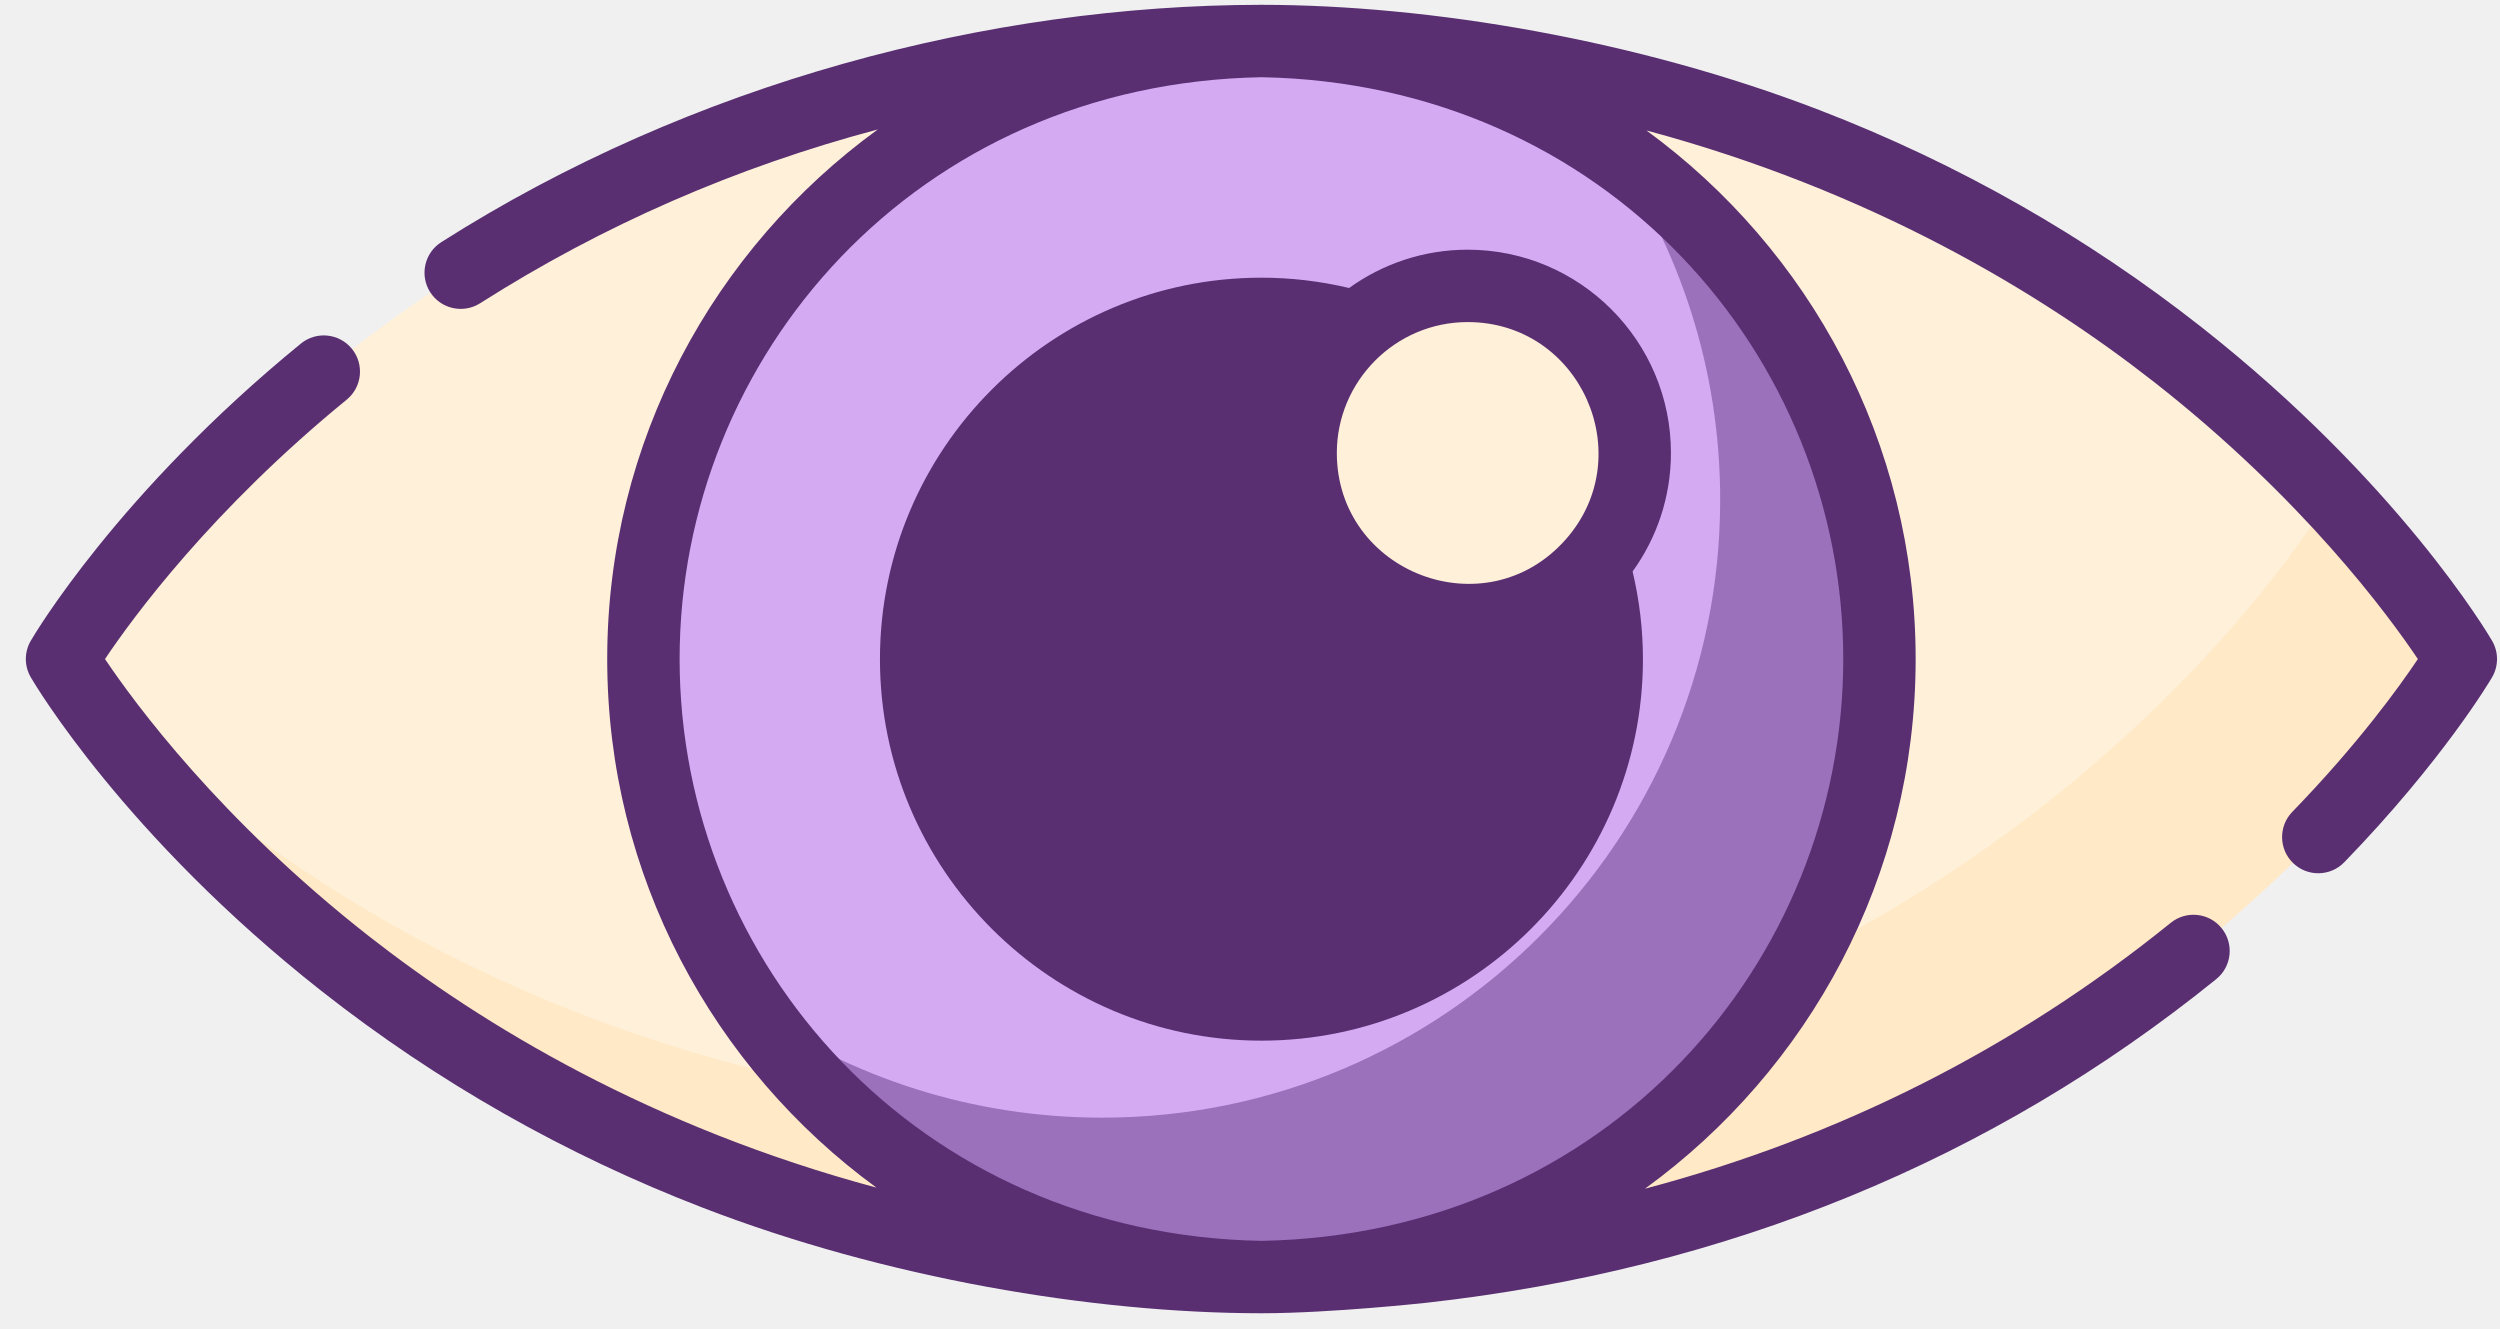
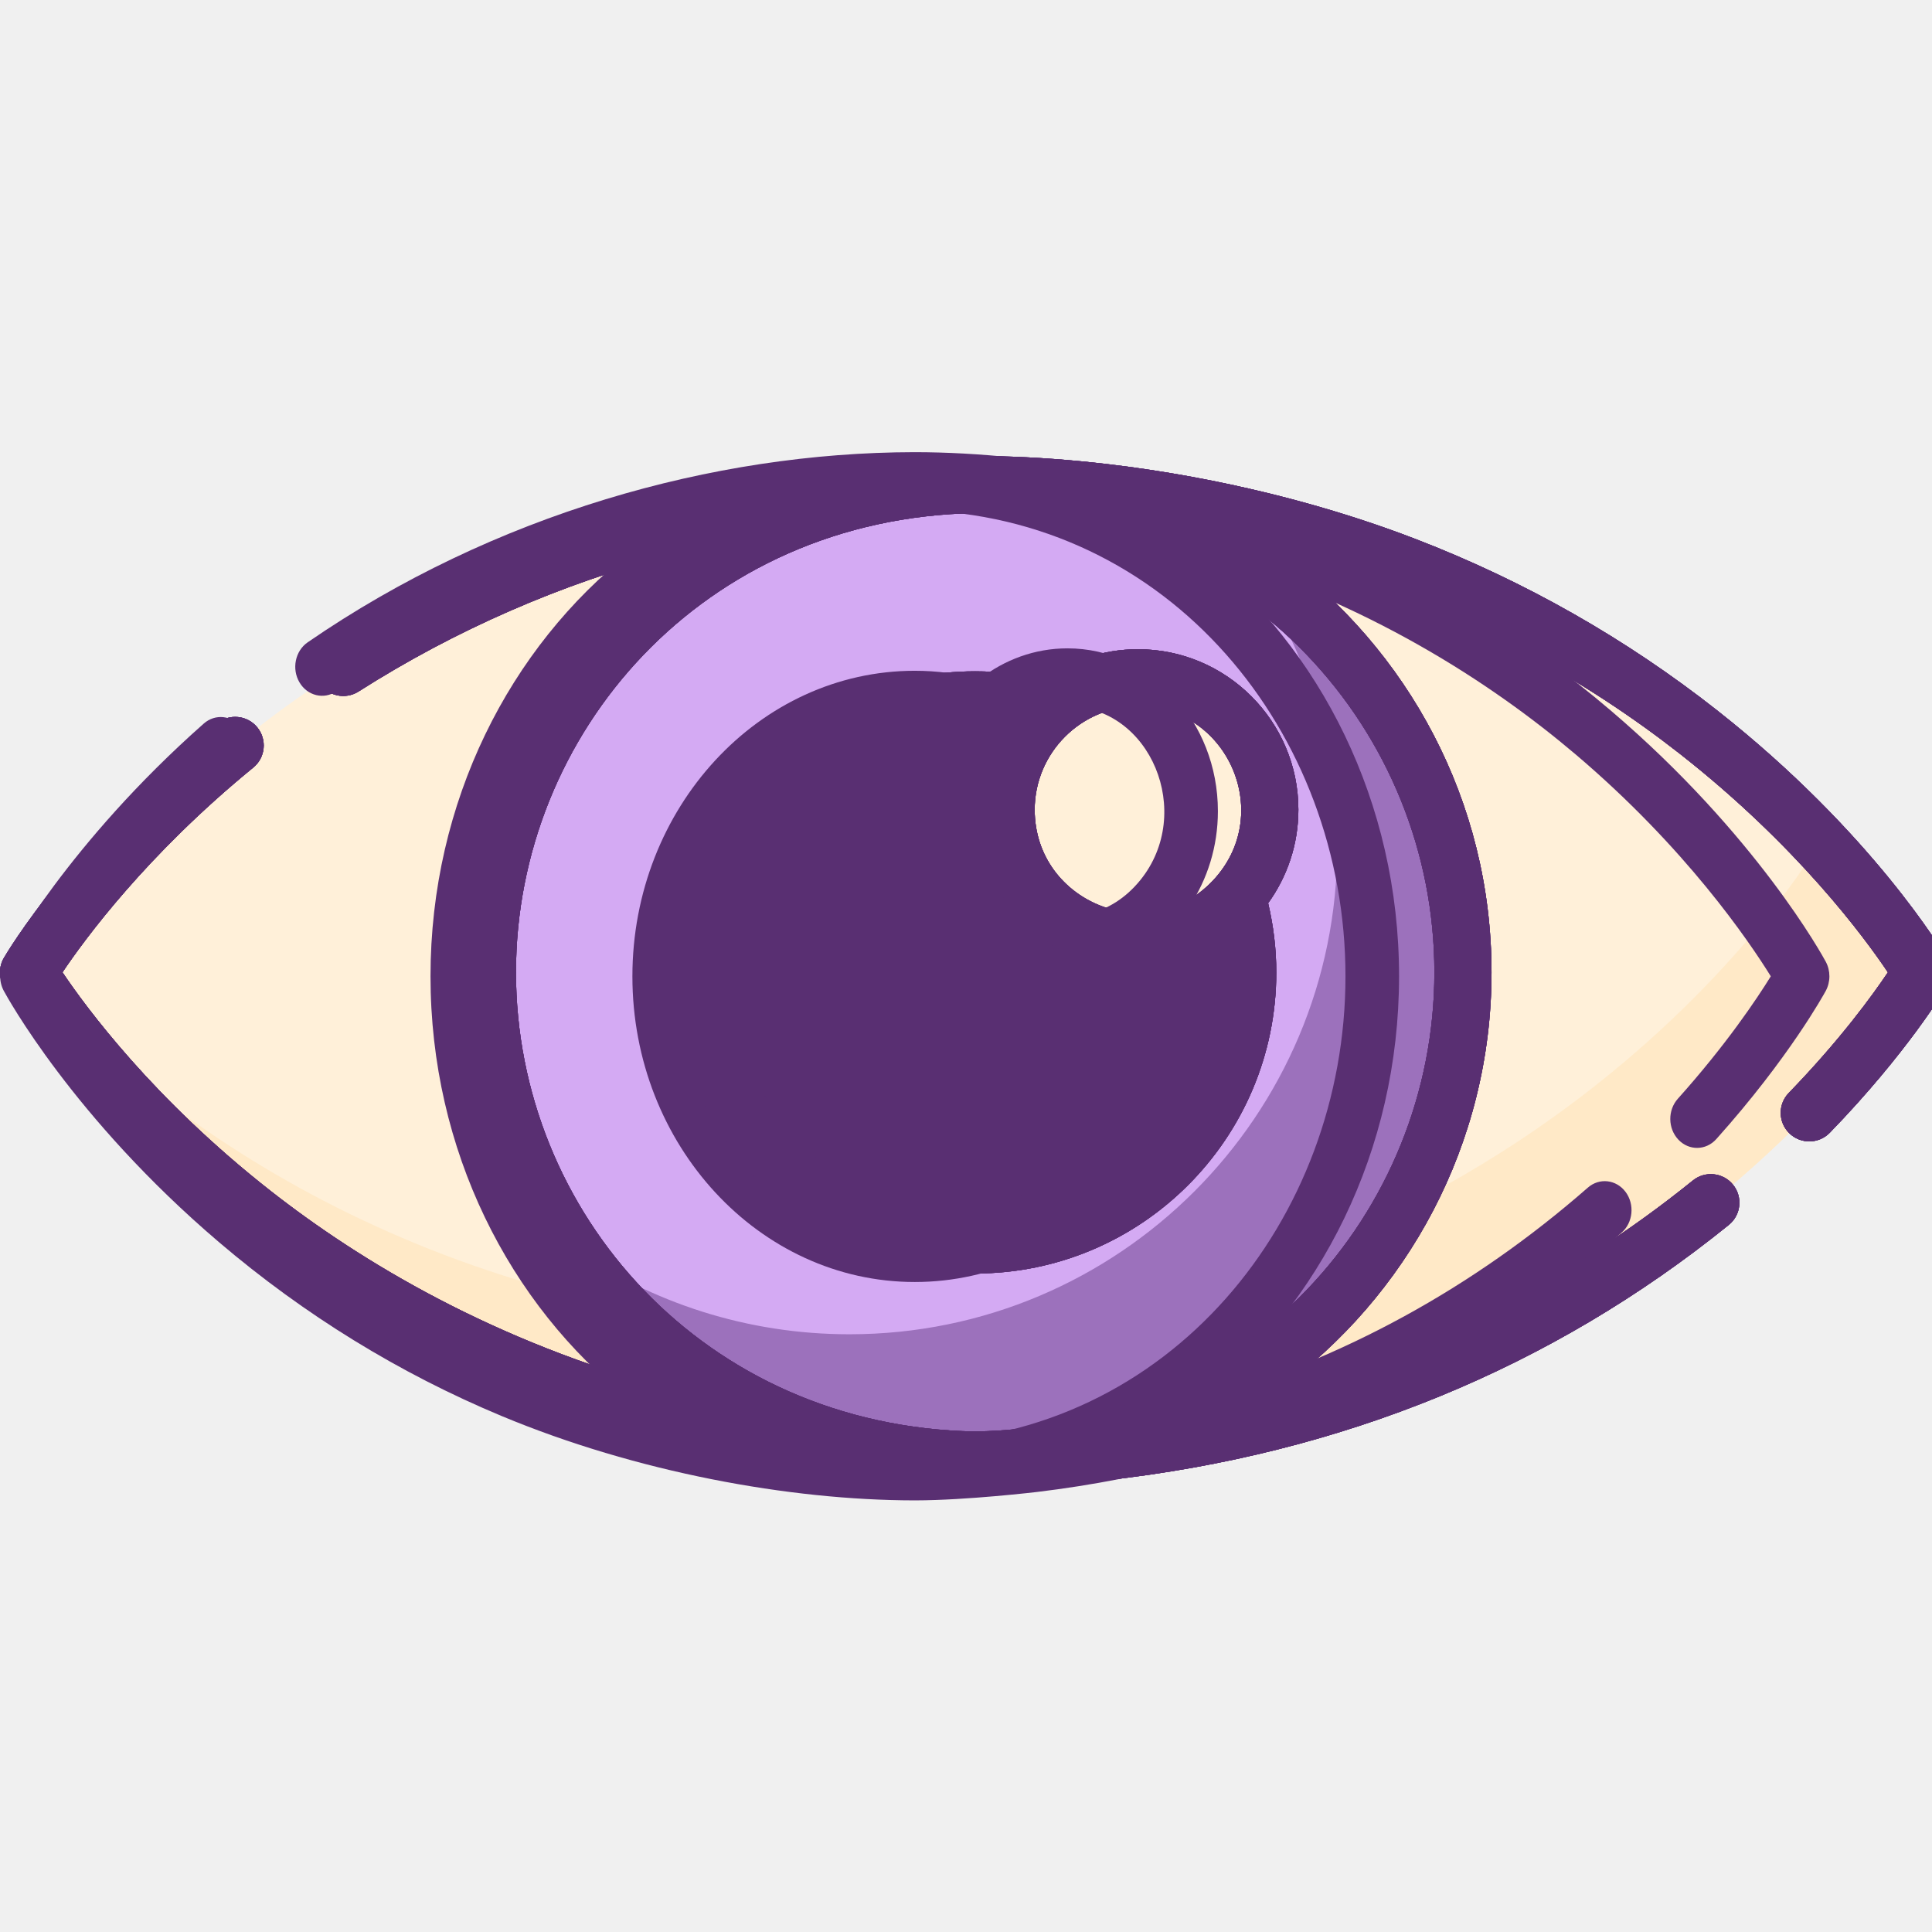
- <svg xmlns="http://www.w3.org/2000/svg" width="96" height="51" viewBox="0 0 96 51" fill="none">
-   <path d="M48.442 1.579C15.873 2.158 2.385 25.311 2.385 25.311C2.385 25.311 15.873 48.463 48.442 49.043C81.011 48.463 94.499 25.311 94.499 25.311C94.499 25.311 81.011 2.158 48.442 1.579Z" fill="#FFF0D9" />
-   <path d="M88.765 18.218C89.189 18.84 89.396 19.195 89.396 19.195C89.396 19.195 75.908 42.348 43.339 42.928C22.724 42.561 9.757 33.152 3.013 26.293C6.012 30.7 19.899 48.54 48.439 49.047C81.008 48.468 94.496 25.315 94.496 25.315C94.496 25.315 92.676 22.195 88.765 18.218Z" fill="#FFD593" fill-opacity="0.265" />
-   <path d="M48.438 49.043C61.545 49.043 72.171 38.418 72.171 25.311C72.171 12.204 61.545 1.579 48.438 1.579C35.331 1.579 24.706 12.204 24.706 25.311C24.706 38.418 35.331 49.043 48.438 49.043Z" fill="#D4AAF3" />
-   <path d="M48.442 38.561C41.131 38.561 35.183 32.613 35.183 25.302C35.183 17.99 41.131 12.042 48.442 12.042C55.753 12.042 61.702 17.99 61.702 25.302C61.702 32.613 55.753 38.561 48.442 38.561Z" fill="#592F72" />
-   <path d="M56.357 23.812C52.82 23.812 49.942 20.934 49.942 17.397C49.942 13.86 52.82 10.982 56.357 10.982C59.894 10.982 62.772 13.86 62.772 17.397C62.772 20.934 59.894 23.812 56.357 23.812Z" fill="#FFF0D9" />
-   <path d="M61.883 5.745C64.513 9.566 66.055 14.195 66.055 19.185C66.055 32.292 55.429 42.918 42.322 42.918C37.332 42.918 32.703 41.376 28.882 38.746C33.161 44.962 40.325 49.037 48.442 49.037C61.549 49.037 72.174 38.412 72.174 25.305C72.174 17.188 68.098 10.024 61.883 5.745Z" fill="#9C71BC" />
-   <path d="M95.697 24.607C95.554 24.361 92.105 18.521 84.541 12.566C80.11 9.077 75.176 6.272 69.875 4.23C62.882 1.535 54.943 0.193 48.472 0.185C48.469 0.185 48.466 0.184 48.464 0.184C48.46 0.184 48.456 0.184 48.453 0.184C48.448 0.184 48.444 0.184 48.439 0.184C48.434 0.184 48.429 0.184 48.425 0.184C48.421 0.184 48.417 0.184 48.414 0.184C48.411 0.184 48.407 0.185 48.404 0.185C37.991 0.199 26.593 3.161 16.945 9.299C16.297 9.711 16.106 10.57 16.518 11.218C16.93 11.865 17.789 12.056 18.437 11.645C23.147 8.648 28.252 6.421 33.708 4.97C27.416 9.54 23.317 16.953 23.317 25.306C23.317 33.637 27.393 41.031 33.655 45.605C25.012 43.283 18.545 39.38 14.156 35.941C8.451 31.471 5.163 26.992 4.032 25.307C5.107 23.703 8.128 19.582 13.313 15.347C13.908 14.861 13.996 13.985 13.51 13.391C13.024 12.796 12.149 12.708 11.554 13.193C4.529 18.932 1.314 24.378 1.181 24.607C0.929 25.039 0.929 25.574 1.181 26.006C1.324 26.252 4.773 32.092 12.337 38.048C16.768 41.536 21.702 44.341 27.003 46.383C33.995 49.078 41.935 50.421 48.406 50.429C48.408 50.429 48.411 50.429 48.414 50.429C48.422 50.429 48.431 50.429 48.439 50.429C48.447 50.429 48.455 50.429 48.464 50.429C48.466 50.429 48.469 50.429 48.471 50.429C51.139 50.425 54.786 50.025 54.786 50.025C66.293 48.741 76.493 44.56 85.104 37.598C85.702 37.115 85.794 36.24 85.311 35.643C84.829 35.046 83.954 34.954 83.357 35.436C77.399 40.253 70.633 43.669 63.166 45.647C69.46 41.077 73.561 33.662 73.561 25.307C73.561 16.977 69.485 9.582 63.223 5.009C71.865 7.33 78.332 11.233 82.722 14.673C88.427 19.143 91.716 23.622 92.846 25.308C92.127 26.382 90.538 28.583 88.024 31.176C87.49 31.727 87.503 32.607 88.054 33.141C88.605 33.675 89.486 33.662 90.02 33.111C93.802 29.21 95.619 26.139 95.695 26.01C95.948 25.577 95.95 25.041 95.697 24.607ZM70.781 25.307C70.781 36.95 61.678 47.408 48.439 47.649C35.239 47.409 26.097 36.983 26.097 25.307C26.097 13.686 35.174 3.205 48.439 2.965C61.639 3.204 70.781 13.63 70.781 25.307Z" fill="#592F72" />
-   <path d="M48.44 10.663C40.362 10.663 33.79 17.234 33.79 25.312C33.79 33.39 40.362 39.961 48.44 39.961C56.517 39.961 63.089 33.39 63.089 25.312C63.089 24.18 62.954 23.05 62.692 21.945C63.617 20.663 64.164 19.091 64.164 17.392C64.164 13.089 60.662 9.588 56.359 9.588C54.661 9.588 53.089 10.135 51.806 11.059C50.701 10.797 49.572 10.663 48.44 10.663ZM48.44 37.181C41.895 37.181 36.57 31.857 36.57 25.312C36.57 18.767 41.895 13.443 48.44 13.443C48.827 13.443 49.214 13.462 49.599 13.5C49.598 13.501 49.598 13.501 49.598 13.502C48.886 14.734 48.554 16.093 48.554 17.393C48.554 20.351 50.209 22.931 52.642 24.254C55.078 25.579 57.964 25.473 60.245 24.157C60.248 24.155 60.25 24.154 60.252 24.153C60.29 24.538 60.309 24.925 60.309 25.312C60.309 31.857 54.984 37.181 48.44 37.181ZM60.138 20.699C60.135 20.701 60.132 20.704 60.13 20.707C57.056 24.198 51.334 21.988 51.334 17.393C51.334 14.648 53.57 12.368 56.359 12.368C60.68 12.368 62.962 17.475 60.138 20.699Z" fill="#592F72" />
+ <svg xmlns="http://www.w3.org/2000/svg" width="94" height="94" viewBox="0 0 94 94" fill="none">
+   <g clip-path="url(#clip0_3_1237)">
+     <path d="M47.45 23.579C14.881 24.158 1.393 47.311 1.393 47.311C1.393 47.311 14.881 70.463 47.45 71.043C80.019 70.463 93.507 47.311 93.507 47.311C93.507 47.311 80.019 24.158 47.45 23.579Z" fill="#FFF0D9" />
+     <path d="M87.773 40.218C88.197 40.84 88.404 41.196 88.404 41.196C88.404 41.196 74.916 64.348 42.347 64.928C21.732 64.561 8.765 55.152 2.021 48.293C5.02 52.7 18.907 70.54 47.447 71.047C80.016 70.468 93.504 47.315 93.504 47.315C93.504 47.315 91.684 44.195 87.773 40.218V40.218Z" fill="#FFD593" fill-opacity="0.265" />
+     <path d="M47.447 71.043C60.553 71.043 71.179 60.418 71.179 47.311C71.179 34.204 60.553 23.579 47.447 23.579C34.34 23.579 23.714 34.204 23.714 47.311C23.714 60.418 34.34 71.043 47.447 71.043Z" fill="#D4AAF3" />
+     <path d="M47.45 60.561C40.139 60.561 34.191 54.613 34.191 47.302C34.191 39.99 40.139 34.042 47.45 34.042C54.761 34.042 60.71 39.99 60.71 47.302C60.71 54.613 54.761 60.561 47.45 60.561Z" fill="#592F72" />
+     <path d="M55.365 45.812C51.828 45.812 48.95 42.934 48.95 39.397C48.95 35.86 51.828 32.982 55.365 32.982C58.902 32.982 61.78 35.86 61.78 39.397C61.78 42.934 58.902 45.812 55.365 45.812V45.812Z" fill="#FFF0D9" />
+     <path d="M60.891 27.745C63.521 31.566 65.063 36.196 65.063 41.185C65.063 54.292 54.437 64.918 41.33 64.918C36.34 64.918 31.711 63.376 27.89 60.746C32.169 66.962 39.333 71.037 47.45 71.037C60.557 71.037 71.182 60.412 71.182 47.305C71.182 39.188 67.106 32.024 60.891 27.745Z" fill="#9C71BC" />
+     <path d="M94.705 46.607C94.562 46.361 91.113 40.522 83.549 34.566C79.118 31.077 74.184 28.273 68.883 26.23C61.89 23.535 53.951 22.193 47.48 22.185C47.477 22.185 47.474 22.184 47.471 22.184C47.468 22.184 47.465 22.184 47.461 22.184C47.456 22.184 47.452 22.184 47.447 22.184C47.442 22.184 47.437 22.184 47.433 22.184C47.429 22.184 47.426 22.184 47.422 22.184C47.419 22.184 47.415 22.185 47.412 22.185C36.999 22.199 25.601 25.161 15.953 31.299C15.305 31.711 15.114 32.57 15.526 33.218C15.938 33.865 16.797 34.056 17.445 33.645C22.155 30.648 27.26 28.421 32.715 26.97C26.424 31.54 22.325 38.953 22.325 47.306C22.325 55.637 26.401 63.032 32.663 67.605C24.02 65.283 17.553 61.38 13.164 57.941C7.459 53.471 4.171 48.992 3.04 47.307C4.115 45.703 7.136 41.582 12.321 37.346C12.916 36.861 13.004 35.985 12.518 35.391C12.033 34.796 11.157 34.708 10.562 35.193C3.537 40.932 0.322 46.378 0.189 46.607C-0.063 47.039 -0.063 47.574 0.189 48.007C0.332 48.252 3.781 54.092 11.345 60.048C15.776 63.536 20.71 66.341 26.011 68.383C33.003 71.078 40.943 72.421 47.413 72.429C47.416 72.429 47.419 72.429 47.422 72.429C47.43 72.429 47.439 72.429 47.447 72.429C47.455 72.429 47.463 72.429 47.471 72.429C47.474 72.429 47.477 72.429 47.48 72.429C50.147 72.425 53.794 72.025 53.794 72.025C65.301 70.741 75.501 66.56 84.112 59.598C84.71 59.115 84.802 58.24 84.32 57.643C83.837 57.046 82.962 56.954 82.365 57.436C76.407 62.253 69.641 65.669 62.174 67.647C68.468 63.077 72.569 55.662 72.569 47.307C72.569 38.977 68.493 31.582 62.231 27.009C70.874 29.33 77.341 33.233 81.73 36.673C87.435 41.143 90.724 45.622 91.854 47.308C91.135 48.382 89.546 50.583 87.032 53.176C86.498 53.727 86.511 54.607 87.062 55.141C87.613 55.675 88.494 55.662 89.028 55.111C92.81 51.211 94.627 48.139 94.703 48.01C94.957 47.577 94.958 47.041 94.705 46.607V46.607ZM69.789 47.307C69.789 58.95 60.686 69.408 47.447 69.649C34.247 69.409 25.105 58.983 25.105 47.307C25.105 35.686 34.182 25.205 47.447 24.965C60.647 25.204 69.789 35.63 69.789 47.307Z" fill="#592F72" />
+     <path d="M47.448 32.663C39.37 32.663 32.798 39.234 32.798 47.312C32.798 55.39 39.37 61.961 47.448 61.961C55.525 61.961 62.097 55.39 62.097 47.312C62.097 46.18 61.962 45.051 61.7 43.945C62.625 42.663 63.172 41.091 63.172 39.392C63.172 35.089 59.67 31.588 55.367 31.588C53.669 31.588 52.097 32.135 50.815 33.059C49.709 32.797 48.58 32.663 47.448 32.663V32.663ZM47.448 59.181C40.903 59.181 35.578 53.857 35.578 47.312C35.578 40.767 40.903 35.443 47.448 35.443C47.835 35.443 48.222 35.462 48.606 35.5C48.606 35.501 48.606 35.501 48.606 35.502C47.894 36.734 47.562 38.093 47.562 39.393C47.562 42.351 49.217 44.931 51.65 46.254C54.086 47.579 56.972 47.473 59.254 46.157C59.256 46.155 59.258 46.154 59.26 46.153C59.298 46.538 59.317 46.925 59.317 47.312C59.317 53.857 53.992 59.181 47.448 59.181V59.181ZM59.146 42.699C59.143 42.701 59.14 42.704 59.138 42.707C56.064 46.198 50.342 43.988 50.342 39.393C50.342 36.648 52.578 34.368 55.367 34.368C59.688 34.368 61.97 39.475 59.146 42.699V42.699Z" fill="#592F72" />
+     <path d="M94.705 46.607C94.562 46.361 91.113 40.522 83.549 34.566C79.118 31.077 74.184 28.273 68.883 26.23C61.89 23.535 53.951 22.193 47.48 22.185C47.477 22.185 47.474 22.184 47.471 22.184C47.468 22.184 47.465 22.184 47.461 22.184C47.456 22.184 47.452 22.184 47.447 22.184C47.442 22.184 47.437 22.184 47.433 22.184C47.429 22.184 47.426 22.184 47.422 22.184C47.419 22.184 47.415 22.185 47.412 22.185C36.999 22.199 25.601 25.161 15.953 31.299C15.305 31.711 15.114 32.57 15.526 33.218C15.938 33.865 16.797 34.056 17.445 33.645C22.155 30.648 27.26 28.421 32.715 26.97C26.424 31.54 22.325 38.953 22.325 47.306C22.325 55.637 26.401 63.032 32.663 67.605C24.02 65.283 17.553 61.38 13.164 57.941C7.459 53.471 4.171 48.992 3.04 47.307C4.115 45.703 7.136 41.582 12.321 37.346C12.916 36.861 13.004 35.985 12.518 35.391C12.033 34.796 11.157 34.708 10.562 35.193C3.537 40.932 0.322 46.378 0.189 46.607C-0.063 47.039 -0.063 47.574 0.189 48.007C0.332 48.252 3.781 54.092 11.345 60.048C15.776 63.536 20.71 66.341 26.011 68.383C33.003 71.078 40.943 72.421 47.413 72.429C47.416 72.429 47.419 72.429 47.422 72.429C47.43 72.429 47.439 72.429 47.447 72.429C47.455 72.429 47.463 72.429 47.471 72.429C47.474 72.429 47.477 72.429 47.48 72.429C50.147 72.425 53.794 72.025 53.794 72.025C65.301 70.741 75.501 66.56 84.112 59.598C84.71 59.115 84.802 58.24 84.32 57.643C83.837 57.046 82.962 56.954 82.365 57.436C76.407 62.253 69.641 65.669 62.174 67.647C68.468 63.077 72.569 55.662 72.569 47.307C72.569 38.977 68.493 31.582 62.231 27.009C70.874 29.33 77.341 33.233 81.73 36.673C87.435 41.143 90.724 45.622 91.854 47.308C91.135 48.382 89.546 50.583 87.032 53.176C86.498 53.727 86.511 54.607 87.062 55.141C87.613 55.675 88.494 55.662 89.028 55.111C92.81 51.211 94.627 48.139 94.703 48.01C94.957 47.577 94.958 47.041 94.705 46.607V46.607ZM69.789 47.307C69.789 58.95 60.686 69.408 47.447 69.649C34.247 69.409 25.105 58.983 25.105 47.307C25.105 35.686 34.182 25.205 47.447 24.965C60.647 25.204 69.789 35.63 69.789 47.307Z" fill="#592F72" />
+     <path d="M47.448 32.663C39.37 32.663 32.798 39.234 32.798 47.312C32.798 55.39 39.37 61.961 47.448 61.961C55.525 61.961 62.097 55.39 62.097 47.312C62.097 46.18 61.962 45.051 61.7 43.945C62.625 42.663 63.172 41.091 63.172 39.392C63.172 35.089 59.67 31.588 55.367 31.588C53.669 31.588 52.097 32.135 50.815 33.059C49.709 32.797 48.58 32.663 47.448 32.663V32.663ZM47.448 59.181C40.903 59.181 35.578 53.857 35.578 47.312C35.578 40.767 40.903 35.443 47.448 35.443C47.835 35.443 48.222 35.462 48.606 35.5C48.606 35.501 48.606 35.501 48.606 35.502C47.894 36.734 47.562 38.093 47.562 39.393C47.562 42.351 49.217 44.931 51.65 46.254C54.086 47.579 56.972 47.473 59.254 46.157C59.256 46.155 59.258 46.154 59.26 46.153C59.298 46.538 59.317 46.925 59.317 47.312C59.317 53.857 53.992 59.181 47.448 59.181V59.181ZM59.146 42.699C59.143 42.701 59.14 42.704 59.138 42.707C56.064 46.198 50.342 43.988 50.342 39.393C50.342 36.648 52.578 34.368 55.367 34.368C59.688 34.368 61.97 39.475 59.146 42.699V42.699Z" fill="#592F72" />
+     <path d="M88.831 46.79C88.697 46.54 85.462 40.613 78.368 34.568C74.212 31.026 69.584 28.18 64.613 26.106C58.054 23.371 50.608 22.009 44.539 22C44.537 22 44.534 22 44.531 22C44.528 22 44.525 22 44.521 22C44.517 22 44.513 22 44.508 22C44.504 22 44.499 22 44.495 22C44.491 22 44.488 22 44.485 22C44.482 22 44.478 22 44.475 22C34.709 22.015 24.019 25.022 14.97 31.251C14.362 31.67 14.183 32.542 14.57 33.199C14.956 33.857 15.762 34.05 16.369 33.633C20.787 30.591 25.575 28.33 30.692 26.858C24.791 31.497 20.946 39.021 20.946 47.5C20.946 55.955 24.77 63.461 30.642 68.103C22.537 65.747 16.471 61.785 12.354 58.294C7.004 53.757 3.92 49.211 2.859 47.5C3.867 45.873 6.7 41.689 11.564 37.39C12.121 36.897 12.204 36.008 11.749 35.405C11.293 34.801 10.472 34.712 9.914 35.205C3.326 41.029 0.31 46.557 0.185 46.79C-0.051 47.229 -0.051 47.772 0.185 48.21C0.319 48.46 3.554 54.387 10.649 60.432C14.804 63.974 19.432 66.82 24.403 68.894C30.962 71.629 38.408 72.992 44.477 73C44.48 73 44.482 73 44.485 73C44.493 73 44.5 73 44.508 73C44.516 73 44.523 73 44.531 73C44.534 73 44.536 73 44.539 73C47.041 72.996 50.461 72.59 50.461 72.59C61.253 71.286 70.82 67.043 78.896 59.976C79.457 59.486 79.543 58.598 79.091 57.992C78.638 57.386 77.817 57.292 77.257 57.782C71.669 62.671 65.324 66.139 58.321 68.146C64.224 63.507 68.07 55.981 68.07 47.5C68.07 39.045 64.247 31.539 58.374 26.897C66.48 29.253 72.545 33.215 76.662 36.706C82.012 41.243 85.097 45.79 86.157 47.501C85.483 48.591 83.993 50.825 81.635 53.457C81.133 54.017 81.146 54.91 81.663 55.452C82.18 55.995 83.005 55.981 83.506 55.421C87.054 51.462 88.758 48.345 88.829 48.214C89.067 47.775 89.068 47.23 88.831 46.79V46.79ZM65.463 47.5C65.463 59.318 56.925 69.933 44.508 70.178C32.128 69.935 23.554 59.352 23.554 47.5C23.554 35.705 32.067 25.066 44.508 24.822C56.888 25.065 65.463 35.648 65.463 47.5Z" fill="#592F72" />
+     <path d="M44.509 32.636C36.933 32.636 30.769 39.306 30.769 47.505C30.769 55.705 36.933 62.375 44.509 62.375C52.085 62.375 58.248 55.705 58.248 47.505C58.248 46.356 58.122 45.21 57.876 44.088C58.743 42.786 59.256 41.191 59.256 39.467C59.256 35.099 55.972 31.545 51.936 31.545C50.344 31.545 48.869 32.1 47.666 33.038C46.63 32.773 45.571 32.636 44.509 32.636V32.636ZM44.509 59.553C38.37 59.553 33.377 54.148 33.377 47.505C33.377 40.862 38.37 35.458 44.509 35.458C44.872 35.458 45.235 35.477 45.596 35.516C45.595 35.517 45.595 35.517 45.595 35.518C44.927 36.769 44.616 38.148 44.616 39.467C44.616 42.47 46.169 45.088 48.45 46.431C50.735 47.776 53.442 47.668 55.581 46.333C55.583 46.331 55.586 46.33 55.587 46.329C55.623 46.72 55.641 47.113 55.641 47.505C55.641 54.148 50.647 59.553 44.509 59.553V59.553ZM55.48 42.823C55.478 42.825 55.475 42.828 55.473 42.831C52.59 46.375 47.224 44.132 47.224 39.467C47.224 36.681 49.321 34.367 51.936 34.367C55.989 34.367 58.129 39.55 55.48 42.823V42.823Z" fill="#592F72" />
+     <path d="M94.705 46.607C94.562 46.361 91.113 40.522 83.549 34.566C79.118 31.077 74.184 28.273 68.883 26.23C61.89 23.535 53.951 22.193 47.48 22.185C47.477 22.185 47.474 22.184 47.471 22.184C47.468 22.184 47.465 22.184 47.461 22.184C47.456 22.184 47.452 22.184 47.447 22.184C47.442 22.184 47.437 22.184 47.433 22.184C47.429 22.184 47.426 22.184 47.422 22.184C47.419 22.184 47.415 22.185 47.412 22.185C36.999 22.199 25.601 25.161 15.953 31.299C15.305 31.711 15.114 32.57 15.526 33.218C15.938 33.865 16.797 34.056 17.445 33.645C22.155 30.648 27.26 28.421 32.715 26.97C26.424 31.54 22.325 38.953 22.325 47.306C22.325 55.637 26.401 63.032 32.663 67.605C24.02 65.283 17.553 61.38 13.164 57.941C7.459 53.471 4.171 48.992 3.04 47.307C4.115 45.703 7.136 41.582 12.321 37.346C12.916 36.861 13.004 35.985 12.518 35.391C12.033 34.796 11.157 34.708 10.562 35.193C3.537 40.932 0.322 46.378 0.189 46.607C-0.063 47.039 -0.063 47.574 0.189 48.007C0.332 48.252 3.781 54.092 11.345 60.048C15.776 63.536 20.71 66.341 26.011 68.383C33.003 71.078 40.943 72.421 47.413 72.429C47.416 72.429 47.419 72.429 47.422 72.429C47.43 72.429 47.439 72.429 47.447 72.429C47.455 72.429 47.463 72.429 47.471 72.429C47.474 72.429 47.477 72.429 47.48 72.429C50.147 72.425 53.794 72.025 53.794 72.025C65.301 70.741 75.501 66.56 84.112 59.598C84.71 59.115 84.802 58.24 84.32 57.643C83.837 57.046 82.962 56.954 82.365 57.436C76.407 62.253 69.641 65.669 62.174 67.647C68.468 63.077 72.569 55.662 72.569 47.307C72.569 38.977 68.493 31.582 62.231 27.009C70.874 29.33 77.341 33.233 81.73 36.673C87.435 41.143 90.724 45.622 91.854 47.308C91.135 48.382 89.546 50.583 87.032 53.176C86.498 53.727 86.511 54.607 87.062 55.141C87.613 55.675 88.494 55.662 89.028 55.111C92.81 51.211 94.627 48.139 94.703 48.01C94.957 47.577 94.958 47.041 94.705 46.607V46.607ZM69.789 47.307C69.789 58.95 60.686 69.408 47.447 69.649C34.247 69.409 25.105 58.983 25.105 47.307C25.105 35.686 34.182 25.205 47.447 24.965C60.647 25.204 69.789 35.63 69.789 47.307Z" fill="#592F72" />
+     <path d="M47.448 32.663C39.37 32.663 32.798 39.234 32.798 47.312C32.798 55.39 39.37 61.961 47.448 61.961C55.525 61.961 62.097 55.39 62.097 47.312C62.097 46.18 61.962 45.051 61.7 43.945C62.625 42.663 63.172 41.091 63.172 39.392C63.172 35.089 59.67 31.588 55.367 31.588C53.669 31.588 52.097 32.135 50.815 33.059C49.709 32.797 48.58 32.663 47.448 32.663V32.663ZM47.448 59.181C40.903 59.181 35.578 53.857 35.578 47.312C35.578 40.767 40.903 35.443 47.448 35.443C47.835 35.443 48.222 35.462 48.606 35.5C48.606 35.501 48.606 35.501 48.606 35.502C47.894 36.734 47.562 38.093 47.562 39.393C47.562 42.351 49.217 44.931 51.65 46.254C54.086 47.579 56.972 47.473 59.254 46.157C59.256 46.155 59.258 46.154 59.26 46.153C59.298 46.538 59.317 46.925 59.317 47.312C59.317 53.857 53.992 59.181 47.448 59.181V59.181ZM59.146 42.699C59.143 42.701 59.14 42.704 59.138 42.707C56.064 46.198 50.342 43.988 50.342 39.393C50.342 36.648 52.578 34.368 55.367 34.368C59.688 34.368 61.97 39.475 59.146 42.699V42.699Z" fill="#592F72" />
+     <path d="M94.705 46.607C94.562 46.361 91.113 40.522 83.549 34.566C79.118 31.077 74.184 28.273 68.883 26.23C61.89 23.535 53.951 22.193 47.48 22.185C47.477 22.185 47.474 22.184 47.471 22.184C47.468 22.184 47.465 22.184 47.461 22.184C47.456 22.184 47.452 22.184 47.447 22.184C47.442 22.184 47.437 22.184 47.433 22.184C47.429 22.184 47.426 22.184 47.422 22.184C47.419 22.184 47.415 22.185 47.412 22.185C36.999 22.199 25.601 25.161 15.953 31.299C15.305 31.711 15.114 32.57 15.526 33.218C15.938 33.865 16.797 34.056 17.445 33.645C22.155 30.648 27.26 28.421 32.715 26.97C26.424 31.54 22.325 38.953 22.325 47.306C22.325 55.637 26.401 63.032 32.663 67.605C24.02 65.283 17.553 61.38 13.164 57.941C7.459 53.471 4.171 48.992 3.04 47.307C4.115 45.703 7.136 41.582 12.321 37.346C12.916 36.861 13.004 35.985 12.518 35.391C12.033 34.796 11.157 34.708 10.562 35.193C3.537 40.932 0.322 46.378 0.189 46.607C-0.063 47.039 -0.063 47.574 0.189 48.007C0.332 48.252 3.781 54.092 11.345 60.048C15.776 63.536 20.71 66.341 26.011 68.383C33.003 71.078 40.943 72.421 47.413 72.429C47.416 72.429 47.419 72.429 47.422 72.429C47.43 72.429 47.439 72.429 47.447 72.429C47.455 72.429 47.463 72.429 47.471 72.429C47.474 72.429 47.477 72.429 47.48 72.429C50.147 72.425 53.794 72.025 53.794 72.025C65.301 70.741 75.501 66.56 84.112 59.598C84.71 59.115 84.802 58.24 84.32 57.643C83.837 57.046 82.962 56.954 82.365 57.436C76.407 62.253 69.641 65.669 62.174 67.647C68.468 63.077 72.569 55.662 72.569 47.307C72.569 38.977 68.493 31.582 62.231 27.009C70.874 29.33 77.341 33.233 81.73 36.673C87.435 41.143 90.724 45.622 91.854 47.308C91.135 48.382 89.546 50.583 87.032 53.176C86.498 53.727 86.511 54.607 87.062 55.141C87.613 55.675 88.494 55.662 89.028 55.111C92.81 51.211 94.627 48.139 94.703 48.01C94.957 47.577 94.958 47.041 94.705 46.607V46.607ZM69.789 47.307C69.789 58.95 60.686 69.408 47.447 69.649C34.247 69.409 25.105 58.983 25.105 47.307C25.105 35.686 34.182 25.205 47.447 24.965C60.647 25.204 69.789 35.63 69.789 47.307Z" fill="#592F72" />
+     <path d="M47.448 32.663C39.37 32.663 32.798 39.234 32.798 47.312C32.798 55.39 39.37 61.961 47.448 61.961C55.525 61.961 62.097 55.39 62.097 47.312C62.097 46.18 61.962 45.051 61.7 43.945C62.625 42.663 63.172 41.091 63.172 39.392C63.172 35.089 59.67 31.588 55.367 31.588C53.669 31.588 52.097 32.135 50.815 33.059C49.709 32.797 48.58 32.663 47.448 32.663V32.663ZM47.448 59.181C40.903 59.181 35.578 53.857 35.578 47.312C35.578 40.767 40.903 35.443 47.448 35.443C47.835 35.443 48.222 35.462 48.606 35.5C48.606 35.501 48.606 35.501 48.606 35.502C47.894 36.734 47.562 38.093 47.562 39.393C47.562 42.351 49.217 44.931 51.65 46.254C54.086 47.579 56.972 47.473 59.254 46.157C59.256 46.155 59.258 46.154 59.26 46.153C59.298 46.538 59.317 46.925 59.317 47.312C59.317 53.857 53.992 59.181 47.448 59.181V59.181ZM59.146 42.699C59.143 42.701 59.14 42.704 59.138 42.707C56.064 46.198 50.342 43.988 50.342 39.393C50.342 36.648 52.578 34.368 55.367 34.368C59.688 34.368 61.97 39.475 59.146 42.699V42.699Z" fill="#592F72" />
+   </g>
+   <defs>
+     <clipPath id="clip0_3_1237">
+       <rect width="94" height="94" fill="white" />
+     </clipPath>
+   </defs>
</svg>
